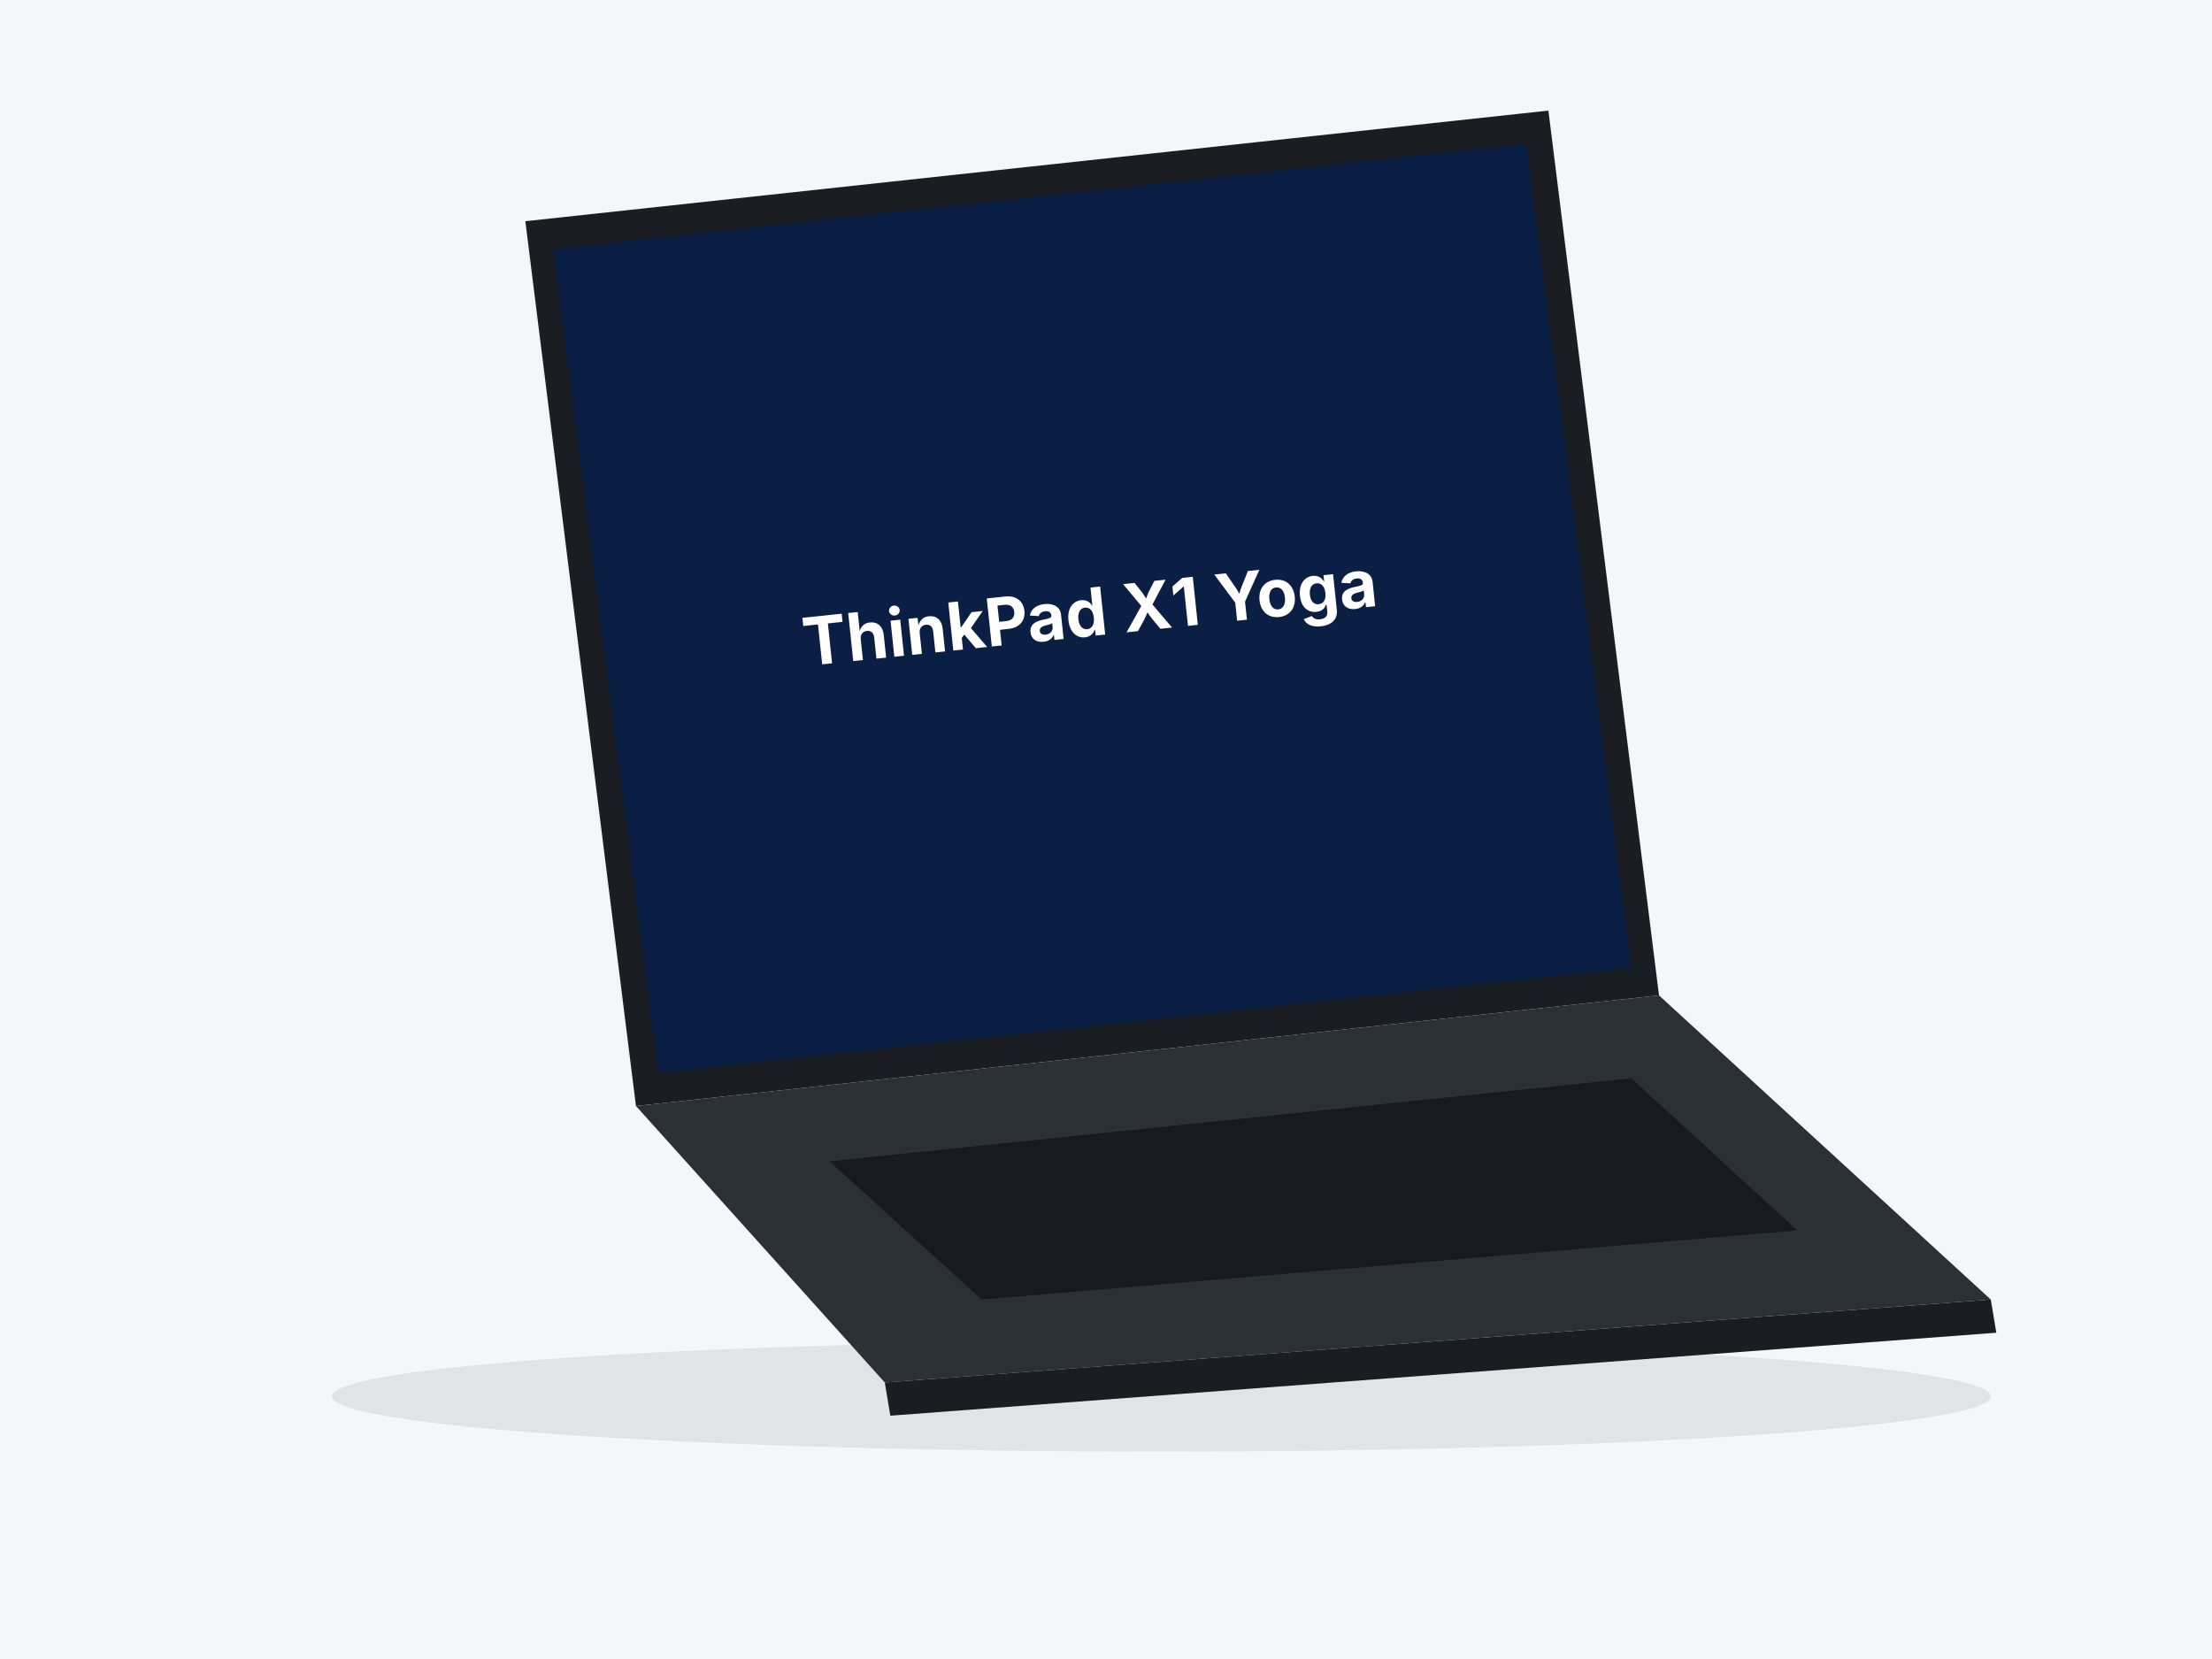
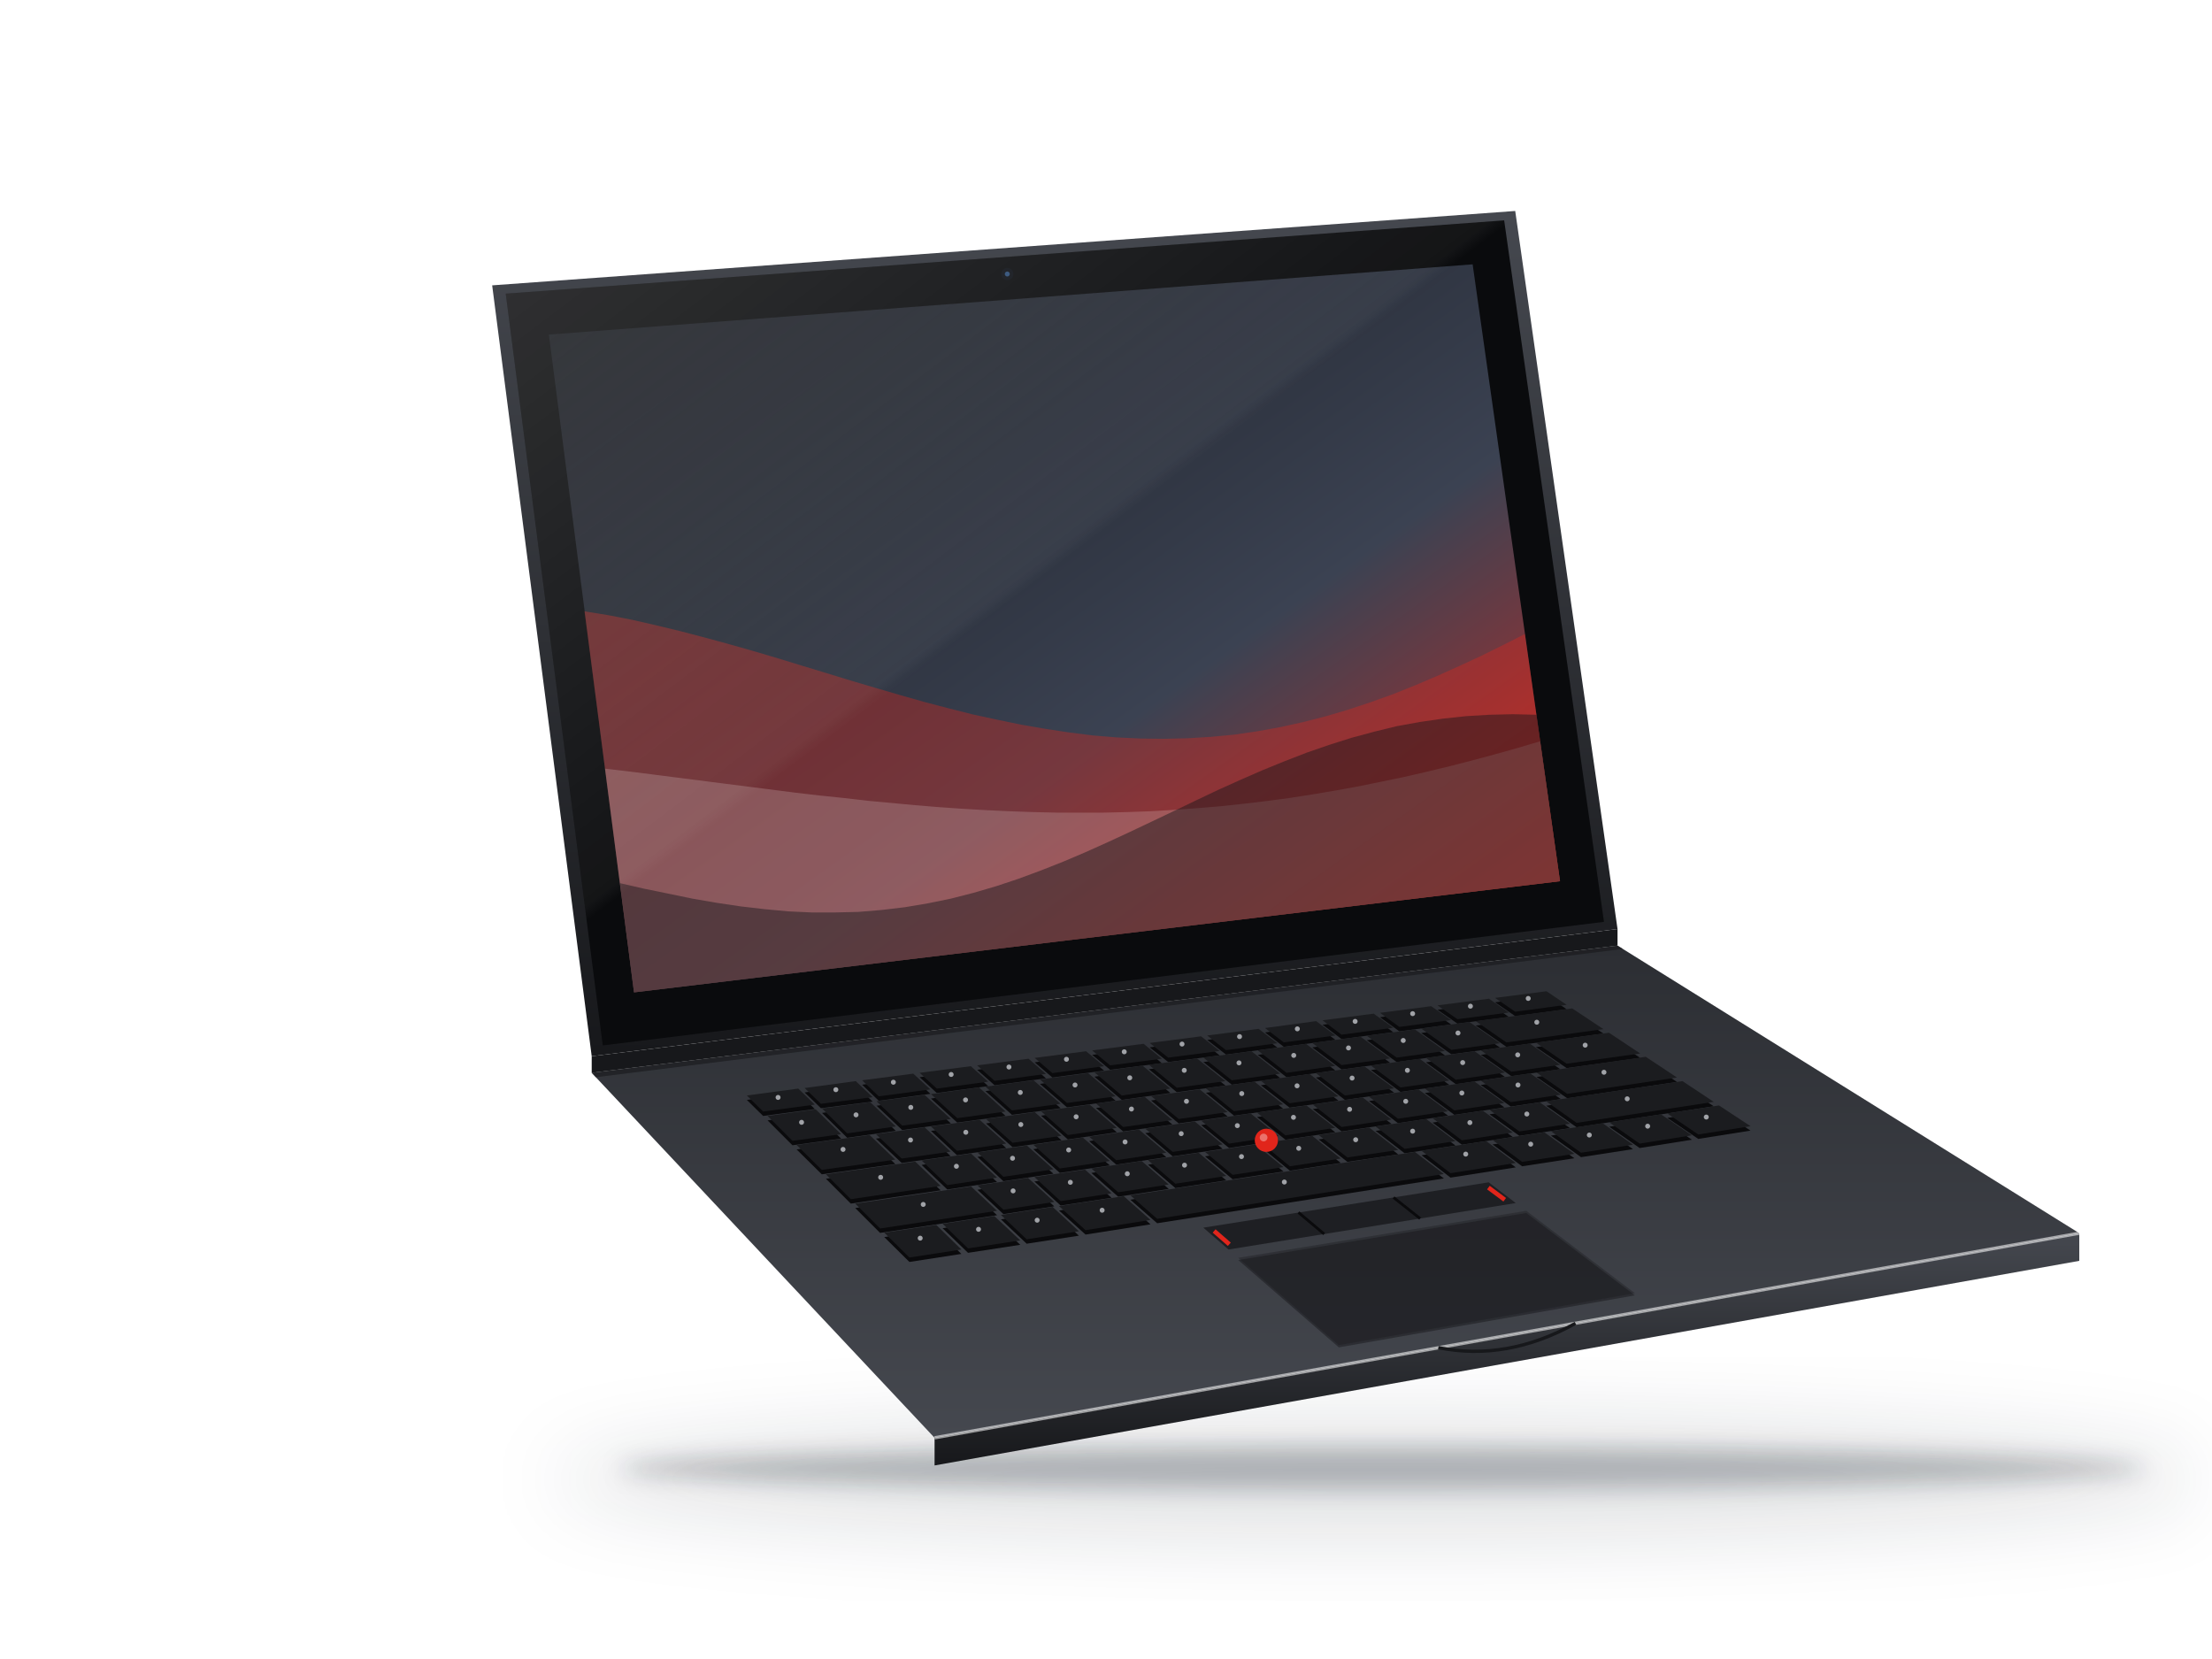
<svg xmlns="http://www.w3.org/2000/svg" viewBox="0 0 800 600" role="img" aria-label="ThinkPad X1 Yoga">
-   <rect width="800" height="600" fill="#F4F6F9" />
-   <ellipse cx="420" cy="505" rx="300" ry="20" fill="#000" opacity=".08" />
-   <path d="M190 80 L560 40 L600 360 L230 400 Z" fill="#1A1D22" />
-   <path d="M200 90 L552 52 L590 350 L238 388 Z" fill="#0B1F44" />
-   <text x="395" y="230" text-anchor="middle" transform="rotate(-6 395 230)" font-family="Inter,Arial,sans-serif" font-size="24" font-weight="700" fill="#fff">ThinkPad X1 Yoga</text>
-   <path d="M230 400 L600 360 L720 470 L320 500 Z" fill="#2B2F36" />
-   <path d="M320 500 L720 470 L722 482 L322 512 Z" fill="#1A1D22" />
-   <path d="M300 420 L590 390 L650 445 L355 470 Z" fill="#0F1115" opacity=".7" />
+   <rect width="800" height="600" fill="#FFFFFF" />
+   <defs>
+     <filter id="shs22" x="-20%" y="-50%" width="140%" height="200%">
+       <feGaussianBlur stdDeviation="14" />
+     </filter>
+     <filter id="sh2s22" x="-20%" y="-50%" width="140%" height="200%">
+       <feGaussianBlur stdDeviation="4" />
+     </filter>
+     <linearGradient id="lids22" x1="0" y1="0" x2="1" y2="1">
+       <stop offset="0" stop-color="#45484F" />
+       <stop offset=".55" stop-color="#2C2E33" />
+       <stop offset="1" stop-color="#17181B" />
+     </linearGradient>
+     <linearGradient id="decks22" x1="0" y1="0" x2="0" y2="1">
+       <stop offset="0" stop-color="#2C2E33" />
+       <stop offset="1" stop-color="#45484F" />
+     </linearGradient>
+     <linearGradient id="edges22" x1="0" y1="0" x2="0" y2="1">
+       <stop offset="0" stop-color="#45484F" />
+       <stop offset="1" stop-color="#17181B" />
+     </linearGradient>
+     <linearGradient id="glares22" x1="0" y1="0" x2="1" y2="1">
+       <stop offset="0" stop-color="#fff" stop-opacity=".16" />
+       <stop offset=".45" stop-color="#fff" stop-opacity=".04" />
+       <stop offset=".46" stop-color="#fff" stop-opacity="0" />
+     </linearGradient>
+     <linearGradient id="wps22" x1="0" y1="0" x2="1" y2="1">
+       <stop offset="0" stop-color="#121418" />
+       <stop offset=".6" stop-color="#3B4252" />
+       <stop offset="1" stop-color="#E1251B" />
+     </linearGradient>
+   </defs>
+   <ellipse cx="500" cy="535" rx="300" ry="22" fill="#0B1220" opacity=".12" filter="url(#shs22)" />
+   <ellipse cx="500" cy="531" rx="276" ry="7.7" fill="#0B1220" opacity=".25" filter="url(#sh2s22)" />
+   <polygon points="338,520 752,446 752,456 338,530" fill="url(#edges22)" />
+   <polygon points="214,388 585,342 752,446 338,520" fill="url(#decks22)" />
+   <polygon points="214,388 585,342 587,343.2 215.5,389.6" fill="#17181B" opacity=".6" />
+   <polygon points="270.1,397.8 288.7,395.3 294.7,401.1 276,403.6" fill="#0A0A0C" />
+   <polygon points="270.1,396.2 288.7,393.7 294.7,399.5 276,402" fill="#1B1C1F" />
+   <circle cx="281.4" cy="396.9" r=".9" fill="#DADDE2" opacity=".7" />
+   <polygon points="291,395.1 309.5,392.6 315.6,398.4 296.9,400.8" fill="#0A0A0C" />
+   <polygon points="291,393.5 309.5,391 315.6,396.8 296.9,399.2" fill="#1B1C1F" />
+   <circle cx="302.3" cy="394.1" r=".9" fill="#DADDE2" opacity=".7" />
+   <polygon points="311.8,392.3 330.3,389.9 336.5,395.6 317.8,398.1" fill="#0A0A0C" />
+   <polygon points="311.8,390.7 330.3,388.3 336.5,394 317.8,396.5" fill="#1B1C1F" />
+   <circle cx="323.1" cy="391.4" r=".9" fill="#DADDE2" opacity=".7" />
+   <polygon points="332.6,389.6 351.1,387.2 357.4,392.8 338.8,395.3" fill="#0A0A0C" />
+   <polygon points="332.6,388 351.1,385.6 357.4,391.2 338.8,393.7" fill="#1B1C1F" />
+   <circle cx="344" cy="388.6" r=".9" fill="#DADDE2" opacity=".7" />
+   <polygon points="353.4,386.9 372,384.5 378.3,390 359.7,392.5" fill="#0A0A0C" />
+   <polygon points="353.4,385.3 372,382.9 378.3,388.4 359.7,390.9" fill="#1B1C1F" />
+   <circle cx="364.9" cy="385.9" r=".9" fill="#DADDE2" opacity=".7" />
+   <polygon points="374.2,384.2 392.8,381.8 399.3,387.2 380.6,389.7" fill="#0A0A0C" />
+   <polygon points="374.2,382.6 392.8,380.2 399.3,385.6 380.6,388.1" fill="#1B1C1F" />
+   <circle cx="385.7" cy="383.1" r=".9" fill="#DADDE2" opacity=".7" />
+   <polygon points="395,381.5 413.6,379.1 420.2,384.5 401.5,386.9" fill="#0A0A0C" />
+   <polygon points="395,379.9 413.6,377.5 420.2,382.9 401.5,385.3" fill="#1B1C1F" />
+   <circle cx="406.6" cy="380.4" r=".9" fill="#DADDE2" opacity=".7" />
+   <polygon points="415.8,378.8 434.4,376.4 441.1,381.7 422.5,384.1" fill="#0A0A0C" />
+   <polygon points="415.8,377.2 434.4,374.8 441.1,380.1 422.5,382.5" fill="#1B1C1F" />
+   <circle cx="427.5" cy="377.6" r=".9" fill="#DADDE2" opacity=".7" />
+   <polygon points="436.6,376.1 455.2,373.7 462,378.9 443.4,381.4" fill="#0A0A0C" />
+   <polygon points="436.6,374.5 455.2,372.1 462,377.3 443.4,379.8" fill="#1B1C1F" />
+   <circle cx="448.3" cy="374.9" r=".9" fill="#DADDE2" opacity=".7" />
+   <polygon points="457.5,373.4 476,370.9 483,376.1 464.3,378.6" fill="#0A0A0C" />
+   <polygon points="457.5,371.8 476,369.3 483,374.5 464.3,377" fill="#1B1C1F" />
+   <circle cx="469.2" cy="372.1" r=".9" fill="#DADDE2" opacity=".7" />
+   <polygon points="478.3,370.6 496.8,368.2 503.9,373.3 485.2,375.8" fill="#0A0A0C" />
+   <polygon points="478.3,369 496.8,366.6 503.9,371.7 485.2,374.2" fill="#1B1C1F" />
+   <circle cx="490.1" cy="369.4" r=".9" fill="#DADDE2" opacity=".7" />
+   <polygon points="499.1,367.9 517.6,365.5 524.8,370.5 506.1,373" fill="#0A0A0C" />
+   <polygon points="499.1,366.3 517.6,363.9 524.8,368.9 506.1,371.4" fill="#1B1C1F" />
+   <circle cx="510.9" cy="366.6" r=".9" fill="#DADDE2" opacity=".7" />
+   <polygon points="519.9,365.2 538.5,362.8 545.7,367.8 527.1,370.2" fill="#0A0A0C" />
+   <polygon points="519.9,363.6 538.5,361.2 545.7,366.2 527.1,368.6" fill="#1B1C1F" />
+   <circle cx="531.8" cy="363.9" r=".9" fill="#DADDE2" opacity=".7" />
+   <polygon points="540.7,362.5 559.3,360.1 566.6,365 548,367.5" fill="#0A0A0C" />
+   <polygon points="540.7,360.9 559.3,358.5 566.6,363.4 548,365.9" fill="#1B1C1F" />
+   <circle cx="552.7" cy="361.1" r=".9" fill="#DADDE2" opacity=".7" />
+   <polygon points="277.6,405.2 295,402.8 304.2,411.8 286.6,414.2" fill="#0A0A0C" />
+   <polygon points="277.6,403.6 295,401.2 304.2,410.2 286.6,412.6" fill="#1B1C1F" />
+   <circle cx="289.9" cy="405.9" r=".9" fill="#DADDE2" opacity=".7" />
+   <polygon points="297.3,402.5 314.7,400.2 324,409 306.4,411.5" fill="#0A0A0C" />
+   <polygon points="297.3,400.9 314.7,398.6 324,407.4 306.4,409.9" fill="#1B1C1F" />
+   <circle cx="309.6" cy="403.2" r=".9" fill="#DADDE2" opacity=".7" />
+   <polygon points="317,399.9 334.4,397.6 343.9,406.3 326.3,408.7" fill="#0A0A0C" />
+   <polygon points="317,398.3 334.4,396 343.9,404.7 326.3,407.1" fill="#1B1C1F" />
+   <circle cx="329.4" cy="400.5" r=".9" fill="#DADDE2" opacity=".7" />
+   <polygon points="336.7,397.3 354.1,394.9 363.7,403.6 346.2,406" fill="#0A0A0C" />
+   <polygon points="336.7,395.7 354.1,393.3 363.7,402 346.2,404.4" fill="#1B1C1F" />
+   <circle cx="349.2" cy="397.8" r=".9" fill="#DADDE2" opacity=".7" />
+   <polygon points="356.4,394.6 373.8,392.3 383.6,400.8 366,403.2" fill="#0A0A0C" />
+   <polygon points="356.4,393 373.8,390.7 383.6,399.2 366,401.6" fill="#1B1C1F" />
+   <circle cx="369" cy="395.1" r=".9" fill="#DADDE2" opacity=".7" />
+   <polygon points="376.1,392 393.5,389.7 403.5,398.1 385.9,400.5" fill="#0A0A0C" />
+   <polygon points="376.1,390.4 393.5,388.1 403.5,396.5 385.9,398.9" fill="#1B1C1F" />
+   <circle cx="388.8" cy="392.4" r=".9" fill="#DADDE2" opacity=".7" />
+   <polygon points="395.8,389.4 413.2,387 423.3,395.3 405.7,397.8" fill="#0A0A0C" />
+   <polygon points="395.8,387.8 413.2,385.4 423.3,393.7 405.7,396.2" fill="#1B1C1F" />
+   <circle cx="408.6" cy="389.8" r=".9" fill="#DADDE2" opacity=".7" />
+   <polygon points="415.5,386.7 432.9,384.4 443.2,392.6 425.6,395" fill="#0A0A0C" />
+   <polygon points="415.5,385.1 432.9,382.8 443.2,391 425.6,393.4" fill="#1B1C1F" />
+   <circle cx="428.3" cy="387.1" r=".9" fill="#DADDE2" opacity=".7" />
+   <polygon points="435.2,384.1 452.6,381.8 463,389.9 445.5,392.3" fill="#0A0A0C" />
+   <polygon points="435.2,382.5 452.6,380.2 463,388.3 445.5,390.7" fill="#1B1C1F" />
+   <circle cx="448.1" cy="384.4" r=".9" fill="#DADDE2" opacity=".7" />
+   <polygon points="454.9,381.5 472.3,379.1 482.9,387.1 465.3,389.6" fill="#0A0A0C" />
+   <polygon points="454.9,379.9 472.3,377.5 482.9,385.5 465.3,388" fill="#1B1C1F" />
+   <circle cx="467.9" cy="381.7" r=".9" fill="#DADDE2" opacity=".7" />
+   <polygon points="474.6,378.8 492,376.5 502.8,384.4 485.2,386.8" fill="#0A0A0C" />
+   <polygon points="474.6,377.2 492,374.9 502.8,382.8 485.2,385.2" fill="#1B1C1F" />
+   <circle cx="487.7" cy="379" r=".9" fill="#DADDE2" opacity=".7" />
+   <polygon points="494.3,376.2 511.7,373.9 522.6,381.7 505.1,384.1" fill="#0A0A0C" />
+   <polygon points="494.3,374.6 511.7,372.3 522.6,380.1 505.1,382.5" fill="#1B1C1F" />
+   <circle cx="507.5" cy="376.3" r=".9" fill="#DADDE2" opacity=".7" />
+   <polygon points="514,373.6 531.4,371.2 542.5,378.9 524.9,381.3" fill="#0A0A0C" />
+   <polygon points="514,372 531.4,369.6 542.5,377.3 524.9,379.7" fill="#1B1C1F" />
+   <circle cx="527.3" cy="373.6" r=".9" fill="#DADDE2" opacity=".7" />
+   <polygon points="533.7,370.9 568.6,366.3 579.9,373.8 544.8,378.6" fill="#0A0A0C" />
+   <polygon points="533.7,369.3 568.6,364.7 579.9,372.2 544.8,377" fill="#1B1C1F" />
+   <circle cx="555.8" cy="369.7" r=".9" fill="#DADDE2" opacity=".7" />
+   <polygon points="288.1,415.7 314.5,412.1 323.8,421 297.2,424.7" fill="#0A0A0C" />
+   <polygon points="288.1,414.1 314.5,410.5 323.8,419.4 297.2,423.1" fill="#1B1C1F" />
+   <circle cx="304.9" cy="415.7" r=".9" fill="#DADDE2" opacity=".7" />
+   <polygon points="316.8,411.8 334.4,409.3 343.8,418.1 326.1,420.6" fill="#0A0A0C" />
+   <polygon points="316.8,410.2 334.4,407.7 343.8,416.5 326.1,419" fill="#1B1C1F" />
+   <circle cx="329.3" cy="412.3" r=".9" fill="#DADDE2" opacity=".7" />
+   <polygon points="336.7,409 354.3,406.6 363.9,415.2 346.1,417.8" fill="#0A0A0C" />
+   <polygon points="336.7,407.4 354.3,405 363.9,413.6 346.1,416.2" fill="#1B1C1F" />
+   <circle cx="349.3" cy="409.5" r=".9" fill="#DADDE2" opacity=".7" />
+   <polygon points="356.6,406.3 374.2,403.8 383.9,412.4 366.2,414.9" fill="#0A0A0C" />
+   <polygon points="356.6,404.7 374.2,402.2 383.9,410.8 366.2,413.3" fill="#1B1C1F" />
+   <circle cx="369.2" cy="406.7" r=".9" fill="#DADDE2" opacity=".7" />
+   <polygon points="376.5,403.5 394.1,401.1 403.9,409.5 386.2,412.1" fill="#0A0A0C" />
+   <polygon points="376.5,401.9 394.1,399.5 403.9,407.9 386.2,410.5" fill="#1B1C1F" />
+   <circle cx="389.2" cy="403.9" r=".9" fill="#DADDE2" opacity=".7" />
+   <polygon points="396.4,400.7 414,398.3 424,406.7 406.2,409.2" fill="#0A0A0C" />
+   <polygon points="396.4,399.1 414,396.7 424,405.1 406.2,407.6" fill="#1B1C1F" />
+   <circle cx="409.2" cy="401.1" r=".9" fill="#DADDE2" opacity=".7" />
+   <polygon points="416.3,398 433.9,395.6 444,403.8 426.3,406.3" fill="#0A0A0C" />
+   <polygon points="416.3,396.4 433.9,394 444,402.2 426.3,404.7" fill="#1B1C1F" />
+   <circle cx="429.1" cy="398.3" r=".9" fill="#DADDE2" opacity=".7" />
+   <polygon points="436.1,395.2 453.7,392.8 464.1,401 446.3,403.5" fill="#0A0A0C" />
+   <polygon points="436.1,393.6 453.7,391.2 464.1,399.4 446.3,401.9" fill="#1B1C1F" />
+   <circle cx="449.1" cy="395.5" r=".9" fill="#DADDE2" opacity=".7" />
+   <polygon points="456,392.5 473.6,390 484.1,398.1 466.4,400.6" fill="#0A0A0C" />
+   <polygon points="456,390.9 473.6,388.4 484.1,396.5 466.4,399" fill="#1B1C1F" />
+   <circle cx="469.1" cy="392.7" r=".9" fill="#DADDE2" opacity=".7" />
+   <polygon points="475.9,389.7 493.5,387.3 504.2,395.2 486.4,397.8" fill="#0A0A0C" />
+   <polygon points="475.9,388.1 493.5,385.7 504.2,393.6 486.4,396.2" fill="#1B1C1F" />
+   <circle cx="489" cy="389.9" r=".9" fill="#DADDE2" opacity=".7" />
+   <polygon points="495.8,387 513.4,384.5 524.2,392.4 506.5,394.9" fill="#0A0A0C" />
+   <polygon points="495.8,385.4 513.4,382.9 524.2,390.8 506.5,393.3" fill="#1B1C1F" />
+   <circle cx="509" cy="387.1" r=".9" fill="#DADDE2" opacity=".7" />
+   <polygon points="515.7,384.2 533.3,381.8 544.3,389.5 526.5,392.1" fill="#0A0A0C" />
+   <polygon points="515.7,382.6 533.3,380.2 544.3,387.9 526.5,390.5" fill="#1B1C1F" />
+   <circle cx="529" cy="384.3" r=".9" fill="#DADDE2" opacity=".7" />
+   <polygon points="535.6,381.5 553.2,379 564.3,386.7 546.6,389.2" fill="#0A0A0C" />
+   <polygon points="535.6,379.9 553.2,377.4 564.3,385.1 546.6,387.6" fill="#1B1C1F" />
+   <circle cx="548.9" cy="381.5" r=".9" fill="#DADDE2" opacity=".7" />
+   <polygon points="555.5,378.7 581.9,375.1 593.2,382.6 566.6,386.3" fill="#0A0A0C" />
+   <polygon points="555.5,377.1 581.9,373.5 593.2,381 566.6,384.7" fill="#1B1C1F" />
+   <circle cx="573.3" cy="378" r=".9" fill="#DADDE2" opacity=".7" />
+   <polygon points="298.7,426.3 331,421.7 340.2,430.5 307.7,435.3" fill="#0A0A0C" />
+   <polygon points="298.7,424.7 331,420.1 340.2,428.9 307.7,433.7" fill="#1B1C1F" />
+   <circle cx="318.5" cy="425.8" r=".9" fill="#DADDE2" opacity=".7" />
+   <polygon points="333.3,421.3 351.2,418.8 360.6,427.5 342.6,430.2" fill="#0A0A0C" />
+   <polygon points="333.3,419.7 351.2,417.2 360.6,425.9 342.6,428.6" fill="#1B1C1F" />
+   <circle cx="345.9" cy="421.8" r=".9" fill="#DADDE2" opacity=".7" />
+   <polygon points="353.5,418.4 371.4,415.9 381,424.5 362.9,427.2" fill="#0A0A0C" />
+   <polygon points="353.5,416.8 371.4,414.3 381,422.9 362.9,425.6" fill="#1B1C1F" />
+   <circle cx="366.2" cy="418.9" r=".9" fill="#DADDE2" opacity=".7" />
+   <polygon points="373.7,415.6 391.6,413 401.4,421.5 383.3,424.2" fill="#0A0A0C" />
+   <polygon points="373.7,414 391.6,411.4 401.4,419.9 383.3,422.6" fill="#1B1C1F" />
+   <circle cx="386.5" cy="415.9" r=".9" fill="#DADDE2" opacity=".7" />
+   <polygon points="393.9,412.7 411.9,410.1 421.8,418.5 403.7,421.2" fill="#0A0A0C" />
+   <polygon points="393.9,411.1 411.9,408.5 421.8,416.9 403.7,419.6" fill="#1B1C1F" />
+   <circle cx="406.9" cy="413" r=".9" fill="#DADDE2" opacity=".7" />
+   <polygon points="414.2,409.8 432.1,407.2 442.2,415.5 424.1,418.2" fill="#0A0A0C" />
+   <polygon points="414.2,408.2 432.1,405.6 442.2,413.9 424.1,416.6" fill="#1B1C1F" />
+   <circle cx="427.2" cy="410" r=".9" fill="#DADDE2" opacity=".7" />
+   <polygon points="434.4,406.9 452.3,404.3 462.5,412.5 444.5,415.2" fill="#0A0A0C" />
+   <polygon points="434.4,405.3 452.3,402.7 462.5,410.9 444.5,413.6" fill="#1B1C1F" />
+   <circle cx="447.5" cy="407.1" r=".9" fill="#DADDE2" opacity=".7" />
+   <polygon points="454.6,404 472.5,401.4 482.9,409.5 464.9,412.2" fill="#0A0A0C" />
+   <polygon points="454.6,402.4 472.5,399.8 482.9,407.9 464.9,410.6" fill="#1B1C1F" />
+   <circle cx="467.8" cy="404.1" r=".9" fill="#DADDE2" opacity=".7" />
+   <polygon points="474.8,401.1 492.8,398.5 503.3,406.5 485.2,409.2" fill="#0A0A0C" />
+   <polygon points="474.8,399.5 492.8,396.9 503.3,404.9 485.2,407.6" fill="#1B1C1F" />
+   <circle cx="488.1" cy="401.2" r=".9" fill="#DADDE2" opacity=".7" />
+   <polygon points="495.1,398.2 513,395.6 523.7,403.5 505.6,406.2" fill="#0A0A0C" />
+   <polygon points="495.1,396.6 513,394 523.7,401.9 505.6,404.6" fill="#1B1C1F" />
+   <circle cx="508.4" cy="398.3" r=".9" fill="#DADDE2" opacity=".7" />
+   <polygon points="515.3,395.3 533.2,392.7 544.1,400.5 526,403.2" fill="#0A0A0C" />
+   <polygon points="515.3,393.7 533.2,391.1 544.1,398.9 526,401.6" fill="#1B1C1F" />
+   <circle cx="528.7" cy="395.3" r=".9" fill="#DADDE2" opacity=".7" />
+   <polygon points="535.5,392.4 553.4,389.8 564.5,397.5 546.4,400.2" fill="#0A0A0C" />
+   <polygon points="535.5,390.8 553.4,388.2 564.5,395.9 546.4,398.6" fill="#1B1C1F" />
+   <circle cx="549" cy="392.4" r=".9" fill="#DADDE2" opacity=".7" />
+   <polygon points="555.7,389.5 595.2,383.8 606.5,391.3 566.8,397.2" fill="#0A0A0C" />
+   <polygon points="555.7,387.9 595.2,382.2 606.5,389.7 566.8,395.6" fill="#1B1C1F" />
+   <circle cx="580.1" cy="387.8" r=".9" fill="#DADDE2" opacity=".7" />
+   <polygon points="309.3,436.9 351.2,430.7 360.6,439.5 318.3,445.9" fill="#0A0A0C" />
+   <polygon points="309.3,435.3 351.2,429.1 360.6,437.9 318.3,444.3" fill="#1B1C1F" />
+   <circle cx="333.9" cy="435.6" r=".9" fill="#DADDE2" opacity=".7" />
+   <polygon points="353.5,430.3 371.8,427.6 381.3,436.3 362.9,439.1" fill="#0A0A0C" />
+   <polygon points="353.5,428.7 371.8,426 381.3,434.7 362.9,437.5" fill="#1B1C1F" />
+   <circle cx="366.4" cy="430.7" r=".9" fill="#DADDE2" opacity=".7" />
+   <polygon points="374.1,427.3 392.4,424.6 402,433.2 383.6,436" fill="#0A0A0C" />
+   <polygon points="374.1,425.7 392.4,423 402,431.6 383.6,434.4" fill="#1B1C1F" />
+   <circle cx="387.1" cy="427.6" r=".9" fill="#DADDE2" opacity=".7" />
+   <polygon points="394.7,424.2 412.9,421.5 422.7,430 404.4,432.8" fill="#0A0A0C" />
+   <polygon points="394.7,422.6 412.9,419.9 422.7,428.4 404.4,431.2" fill="#1B1C1F" />
+   <circle cx="407.7" cy="424.5" r=".9" fill="#DADDE2" opacity=".7" />
+   <polygon points="415.2,421.2 433.5,418.5 443.5,426.9 425.1,429.7" fill="#0A0A0C" />
+   <polygon points="415.2,419.6 433.5,416.9 443.5,425.3 425.1,428.1" fill="#1B1C1F" />
+   <circle cx="428.4" cy="421.4" r=".9" fill="#DADDE2" opacity=".7" />
+   <polygon points="435.8,418.2 454.1,415.5 464.2,423.7 445.8,426.5" fill="#0A0A0C" />
+   <polygon points="435.8,416.6 454.1,413.9 464.2,422.1 445.8,424.9" fill="#1B1C1F" />
+   <circle cx="449" cy="418.3" r=".9" fill="#DADDE2" opacity=".7" />
+   <polygon points="456.4,415.1 474.6,412.4 484.9,420.6 466.5,423.4" fill="#0A0A0C" />
+   <polygon points="456.4,413.5 474.6,410.8 484.9,419 466.5,421.8" fill="#1B1C1F" />
+   <circle cx="469.7" cy="415.3" r=".9" fill="#DADDE2" opacity=".7" />
+   <polygon points="476.9,412.1 495.2,409.4 505.7,417.5 487.3,420.2" fill="#0A0A0C" />
+   <polygon points="476.9,410.5 495.2,407.8 505.7,415.9 487.3,418.6" fill="#1B1C1F" />
+   <circle cx="490.3" cy="412.2" r=".9" fill="#DADDE2" opacity=".7" />
+   <polygon points="497.5,409 515.8,406.3 526.4,414.3 508,417.1" fill="#0A0A0C" />
+   <polygon points="497.5,407.4 515.8,404.7 526.4,412.7 508,415.5" fill="#1B1C1F" />
+   <circle cx="510.9" cy="409.1" r=".9" fill="#DADDE2" opacity=".7" />
+   <polygon points="518.1,406 536.3,403.3 547.1,411.2 528.7,414" fill="#0A0A0C" />
+   <polygon points="518.1,404.4 536.3,401.7 547.1,409.6 528.7,412.4" fill="#1B1C1F" />
+   <circle cx="531.6" cy="406" r=".9" fill="#DADDE2" opacity=".7" />
+   <polygon points="538.7,403 556.9,400.3 567.8,408 549.5,410.8" fill="#0A0A0C" />
+   <polygon points="538.7,401.4 556.9,398.7 567.8,406.4 549.5,409.2" fill="#1B1C1F" />
+   <circle cx="552.2" cy="402.9" r=".9" fill="#DADDE2" opacity=".7" />
+   <polygon points="559.2,399.9 608.5,392.6 619.8,400.1 570.2,407.7" fill="#0A0A0C" />
+   <polygon points="559.2,398.3 608.5,391 619.8,398.5 570.2,406.1" fill="#1B1C1F" />
+   <circle cx="588.5" cy="397.4" r=".9" fill="#DADDE2" opacity=".7" />
+   <polygon points="319.8,447.4 338.6,444.6 347.7,453.5 328.9,456.4" fill="#0A0A0C" />
+   <polygon points="319.8,445.8 338.6,443 347.7,451.9 328.9,454.8" fill="#1B1C1F" />
+   <circle cx="332.8" cy="447.8" r=".9" fill="#DADDE2" opacity=".7" />
+   <polygon points="340.9,444.2 359.6,441.4 369,450.2 350.1,453.1" fill="#0A0A0C" />
+   <polygon points="340.9,442.6 359.6,439.8 369,448.6 350.1,451.5" fill="#1B1C1F" />
+   <circle cx="353.9" cy="444.6" r=".9" fill="#DADDE2" opacity=".7" />
+   <polygon points="362,441 380.7,438.1 390.2,446.9 371.3,449.8" fill="#0A0A0C" />
+   <polygon points="362,439.4 380.7,436.5 390.2,445.3 371.3,448.2" fill="#1B1C1F" />
+   <circle cx="375.1" cy="441.3" r=".9" fill="#DADDE2" opacity=".7" />
+   <polygon points="383,437.8 406.4,434.2 416.1,442.8 392.6,446.5" fill="#0A0A0C" />
+   <polygon points="383,436.2 406.4,432.6 416.1,441.2 392.6,444.9" fill="#1B1C1F" />
+   <circle cx="398.6" cy="437.7" r=".9" fill="#DADDE2" opacity=".7" />
+   <polygon points="408.8,433.9 511.7,418.2 522.2,426.2 418.5,442.4" fill="#0A0A0C" />
+   <polygon points="408.8,432.3 511.7,416.6 522.2,424.6 418.5,440.8" fill="#1B1C1F" />
+   <circle cx="464.5" cy="427.5" r=".9" fill="#DADDE2" opacity=".7" />
+   <polygon points="514.1,417.8 537.5,414.3 548.2,422.2 524.6,425.9" fill="#0A0A0C" />
+   <polygon points="514.1,416.2 537.5,412.7 548.2,420.6 524.6,424.3" fill="#1B1C1F" />
+   <circle cx="530.1" cy="417.4" r=".9" fill="#DADDE2" opacity=".7" />
+   <polygon points="539.8,413.9 558.5,411.1 569.4,418.9 550.5,421.8" fill="#0A0A0C" />
+   <polygon points="539.8,412.3 558.5,409.5 569.4,417.3 550.5,420.2" fill="#1B1C1F" />
+   <circle cx="553.6" cy="413.8" r=".9" fill="#DADDE2" opacity=".7" />
+   <polygon points="560.9,410.7 579.6,407.8 590.6,415.6 571.8,418.5" fill="#0A0A0C" />
+   <polygon points="560.9,409.1 579.6,406.2 590.6,414 571.8,416.9" fill="#1B1C1F" />
+   <circle cx="574.8" cy="410.5" r=".9" fill="#DADDE2" opacity=".7" />
+   <polygon points="582,407.5 600.7,404.6 611.9,412.2 593,415.2" fill="#0A0A0C" />
+   <polygon points="582,405.9 600.7,403 611.9,410.6 593,413.6" fill="#1B1C1F" />
+   <circle cx="595.9" cy="407.3" r=".9" fill="#DADDE2" opacity=".7" />
+   <polygon points="603,404.3 621.7,401.4 633.1,408.9 614.2,411.9" fill="#0A0A0C" />
+   <polygon points="603,402.7 621.7,399.8 633.1,407.3 614.2,410.3" fill="#1B1C1F" />
+   <circle cx="617.1" cy="404" r=".9" fill="#DADDE2" opacity=".7" />
+   <circle cx="458" cy="412.4" r="4.2" fill="#E1251B" />
+   <circle cx="457" cy="411.4" r="1.4" fill="#fff" opacity=".35" />
+   <polygon points="435.2,444 538.4,427.6 548.2,435.1 444.3,451.9" fill="#1E1F23" />
+   <line x1="469.6" y1="438.5" x2="478.9" y2="446.3" stroke="#0A0A0C" stroke-width="1" />
+   <line x1="504" y1="433.1" x2="513.6" y2="440.7" stroke="#0A0A0C" stroke-width="1" />
+   <line x1="439.1" y1="445.2" x2="444.6" y2="450" stroke="#E1251B" stroke-width="1.6" />
+   <line x1="538.3" y1="429.5" x2="544.2" y2="433.9" stroke="#E1251B" stroke-width="1.6" />
+   <polygon points="447.8,455.7 552,438.7 591.3,468.5 484.2,487.3" fill="#17181B" opacity=".5" />
+   <polygon points="447.8,454.9 552,437.9 591.3,467.7 484.2,486.5" fill="#17181B" opacity=".35" />
+   <polyline points="338,520 752,446" stroke="#fff" stroke-opacity=".55" stroke-width="1.2" fill="none" />
+   <path d="M520.2 487.4 Q545 492.4 569.8 478.6" stroke="#17181B" stroke-width="1.2" fill="none" />
+   <polygon points="214,382 585,336 585,342 214,388" fill="#17181B" />
+   <polygon points="178,103.2 548,76.3 585,336 214,382" fill="url(#edges22)" />
+   <polygon points="182.9,106.2 544,79.7 580.1,333.4 218,378.1" fill="#0A0B0D" />
+   <polygon points="198.5,121 532.6,95.6 564.2,318.7 229.3,358.9" fill="url(#wps22)" />
+   <polygon points="211.4,221.1 220.1,222.5 228.8,224.2 237.5,226.2 246.2,228.3 255,230.6 263.8,233 272.6,235.5 281.4,238.1 290.2,240.8 299.1,243.5 307.9,246.2 316.7,248.8 325.6,251.4 334.4,253.9 343.2,256.2 351.9,258.4 360.7,260.3 369.4,262.1 378.1,263.6 386.7,264.9 395.4,266 404,266.7 412.5,267.1 421,267.2 429.5,267 437.9,266.5 446.3,265.7 454.6,264.5 462.9,263 471.1,261.2 479.3,259.1 487.5,256.7 495.6,254 503.7,251.1 511.7,247.9 519.7,244.5 527.7,240.9 535.7,237.2 543.6,233.3 551.5,229.3 564.2,318.7 229.3,358.9" fill="#E1251B" opacity="0.35" />
+   <polygon points="218.8,278 227.4,279 236.1,280.1 244.7,281.2 253.3,282.3 261.9,283.4 270.6,284.5 279.2,285.6 287.8,286.7 296.4,287.7 305.1,288.6 313.7,289.6 322.3,290.4 330.9,291.2 339.4,291.9 348,292.5 356.6,293 365.1,293.4 373.7,293.7 382.2,293.9 390.7,293.9 399.2,293.9 407.6,293.7 416.1,293.4 424.5,292.9 432.9,292.3 441.3,291.6 449.7,290.7 458.1,289.7 466.4,288.6 474.7,287.3 483,285.9 491.3,284.4 499.6,282.7 507.8,281 516.1,279.1 524.3,277.1 532.5,275 540.7,272.8 548.9,270.5 557,268.1 564.2,318.7 229.3,358.9" fill="#ffffff" opacity="0.18" />
+   <polygon points="224.2,319.4 232.9,321.4 241.7,323.2 250.4,325 259.1,326.5 267.8,327.8 276.4,328.8 285,329.6 293.5,330 302.1,330 310.5,329.8 318.9,329.1 327.3,328.1 335.6,326.7 343.9,325 352.1,322.9 360.3,320.5 368.4,317.8 376.5,314.8 384.6,311.6 392.6,308.2 400.6,304.6 408.6,300.9 416.6,297.1 424.6,293.3 432.5,289.5 440.5,285.7 448.5,282.1 456.5,278.6 464.6,275.3 472.6,272.2 480.7,269.4 488.9,266.8 497.1,264.6 505.3,262.6 513.6,261.1 521.9,259.9 530.3,259 538.7,258.5 547.1,258.3 555.7,258.5 564.2,318.7 229.3,358.9" fill="#121418" opacity="0.45" />
+   <polygon points="182.9,106.2 544,79.7 580.1,333.4 218,378.1" fill="url(#glares22)" />
+   <circle cx="364.3" cy="99.1" r="2.2" fill="#22252B" />
+   <circle cx="364.3" cy="99.1" r=".9" fill="#3D5A80" />
</svg>
